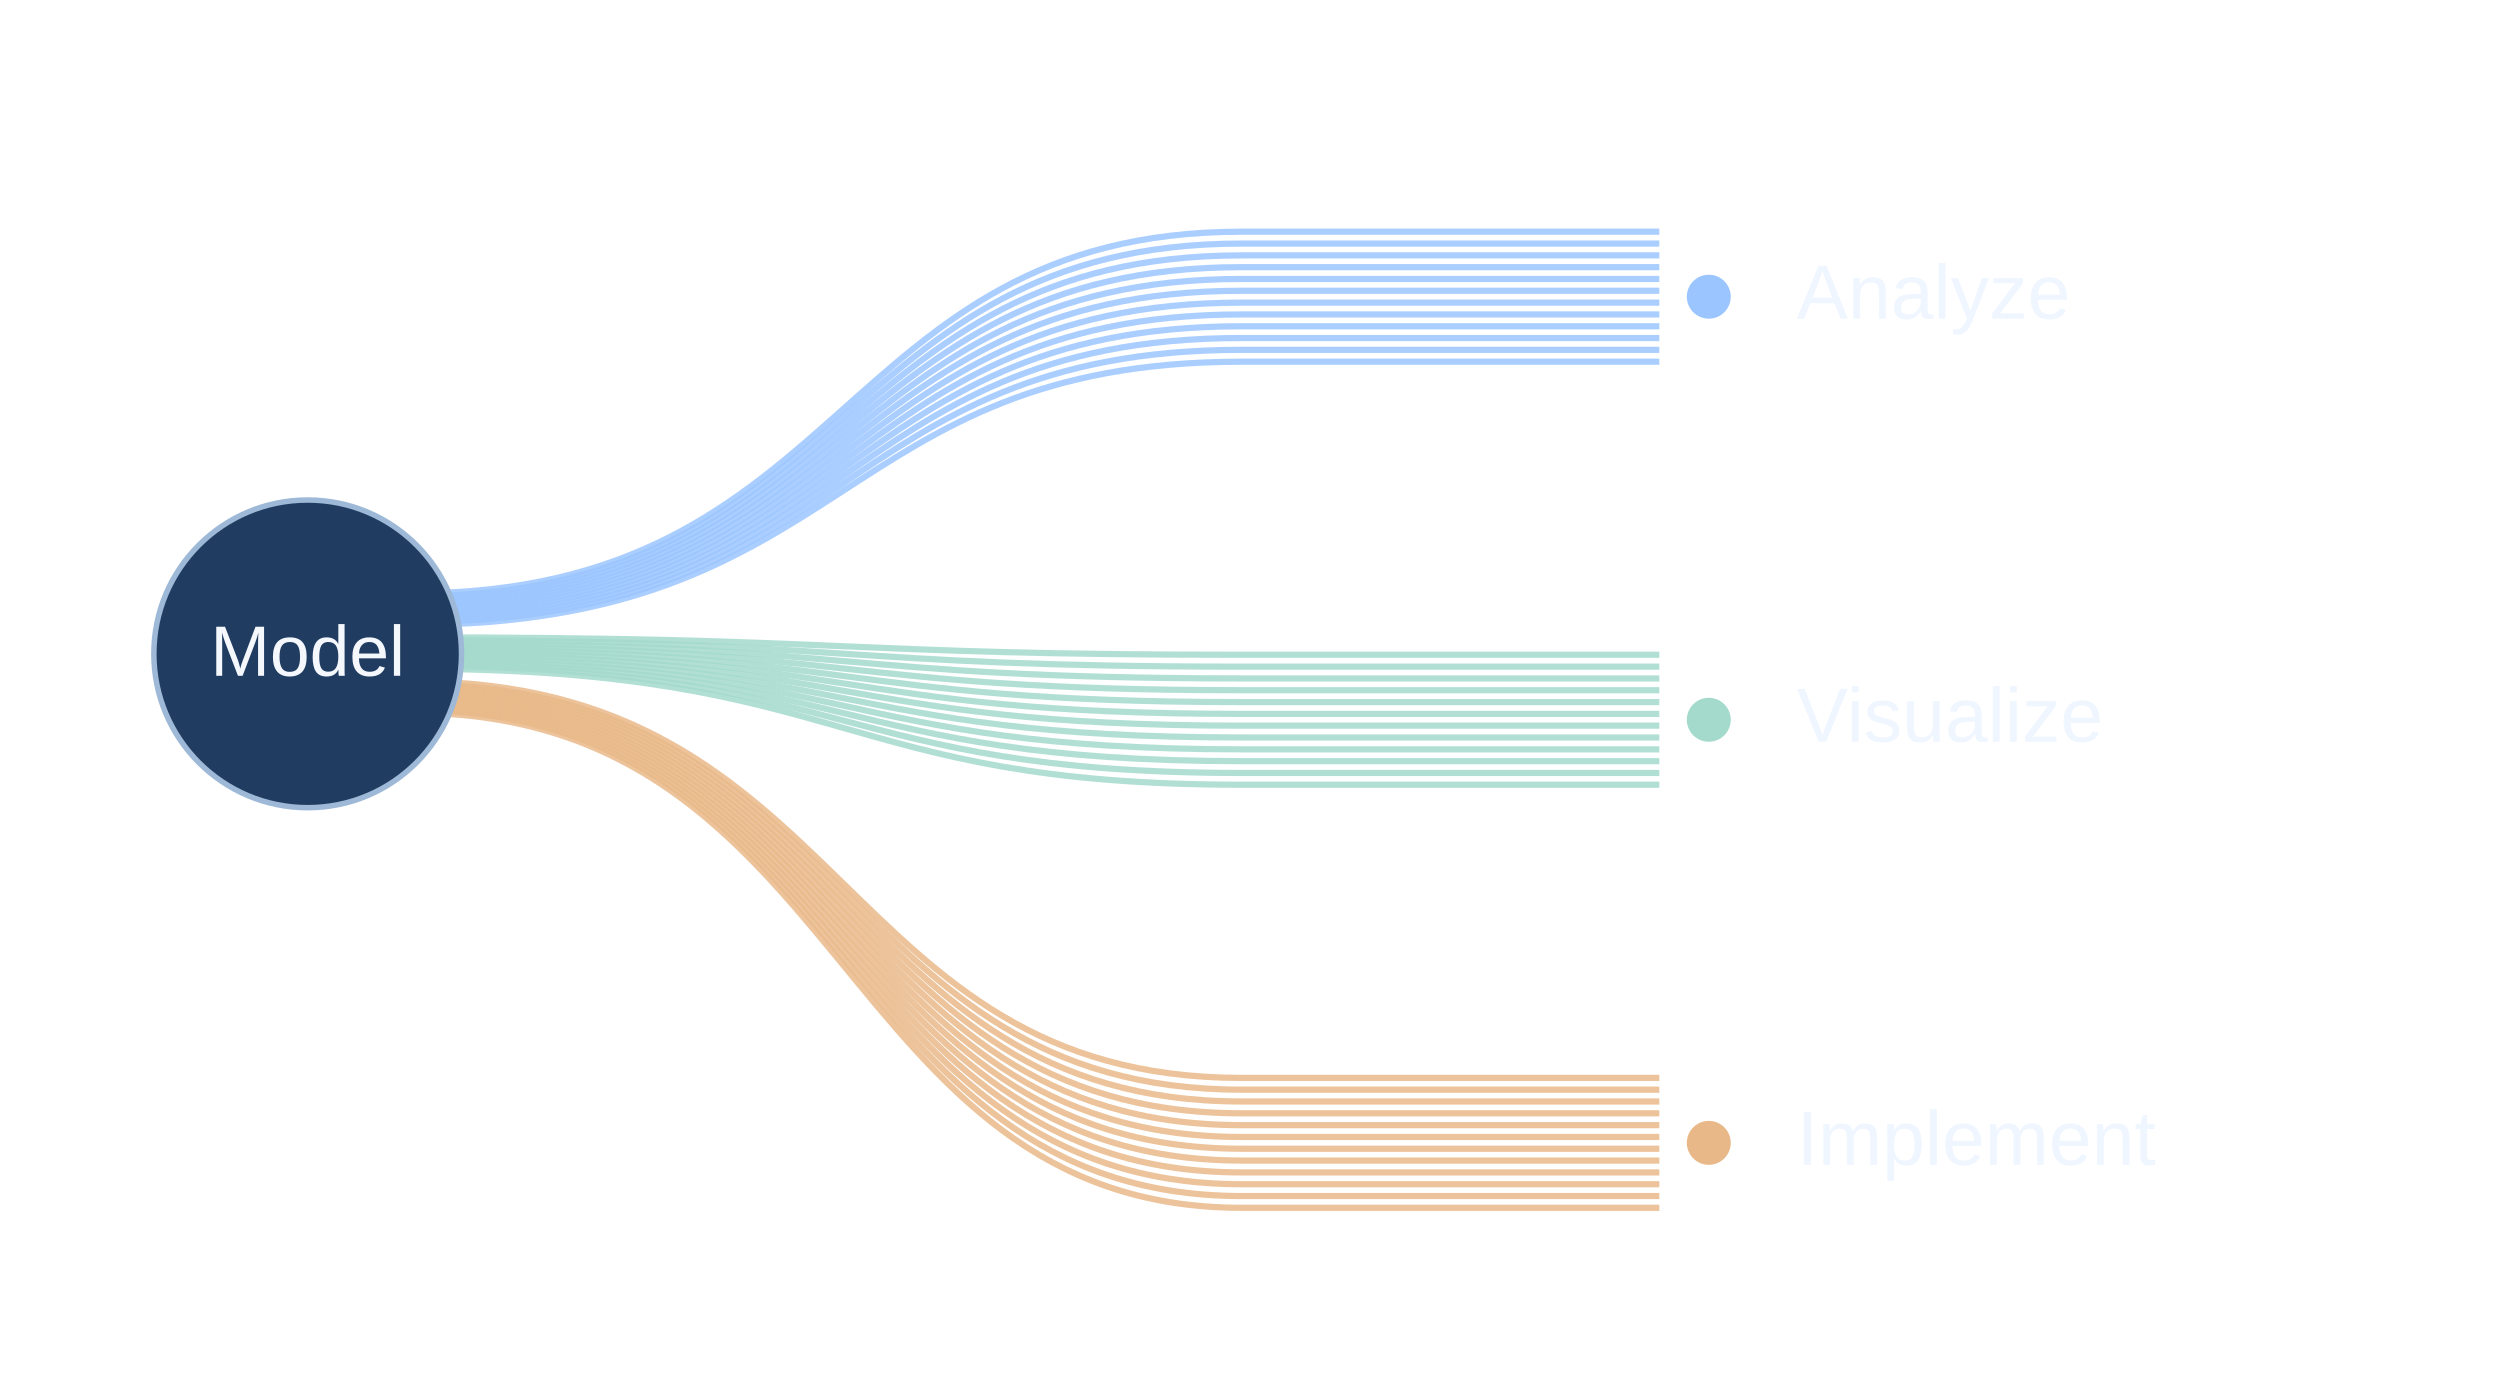
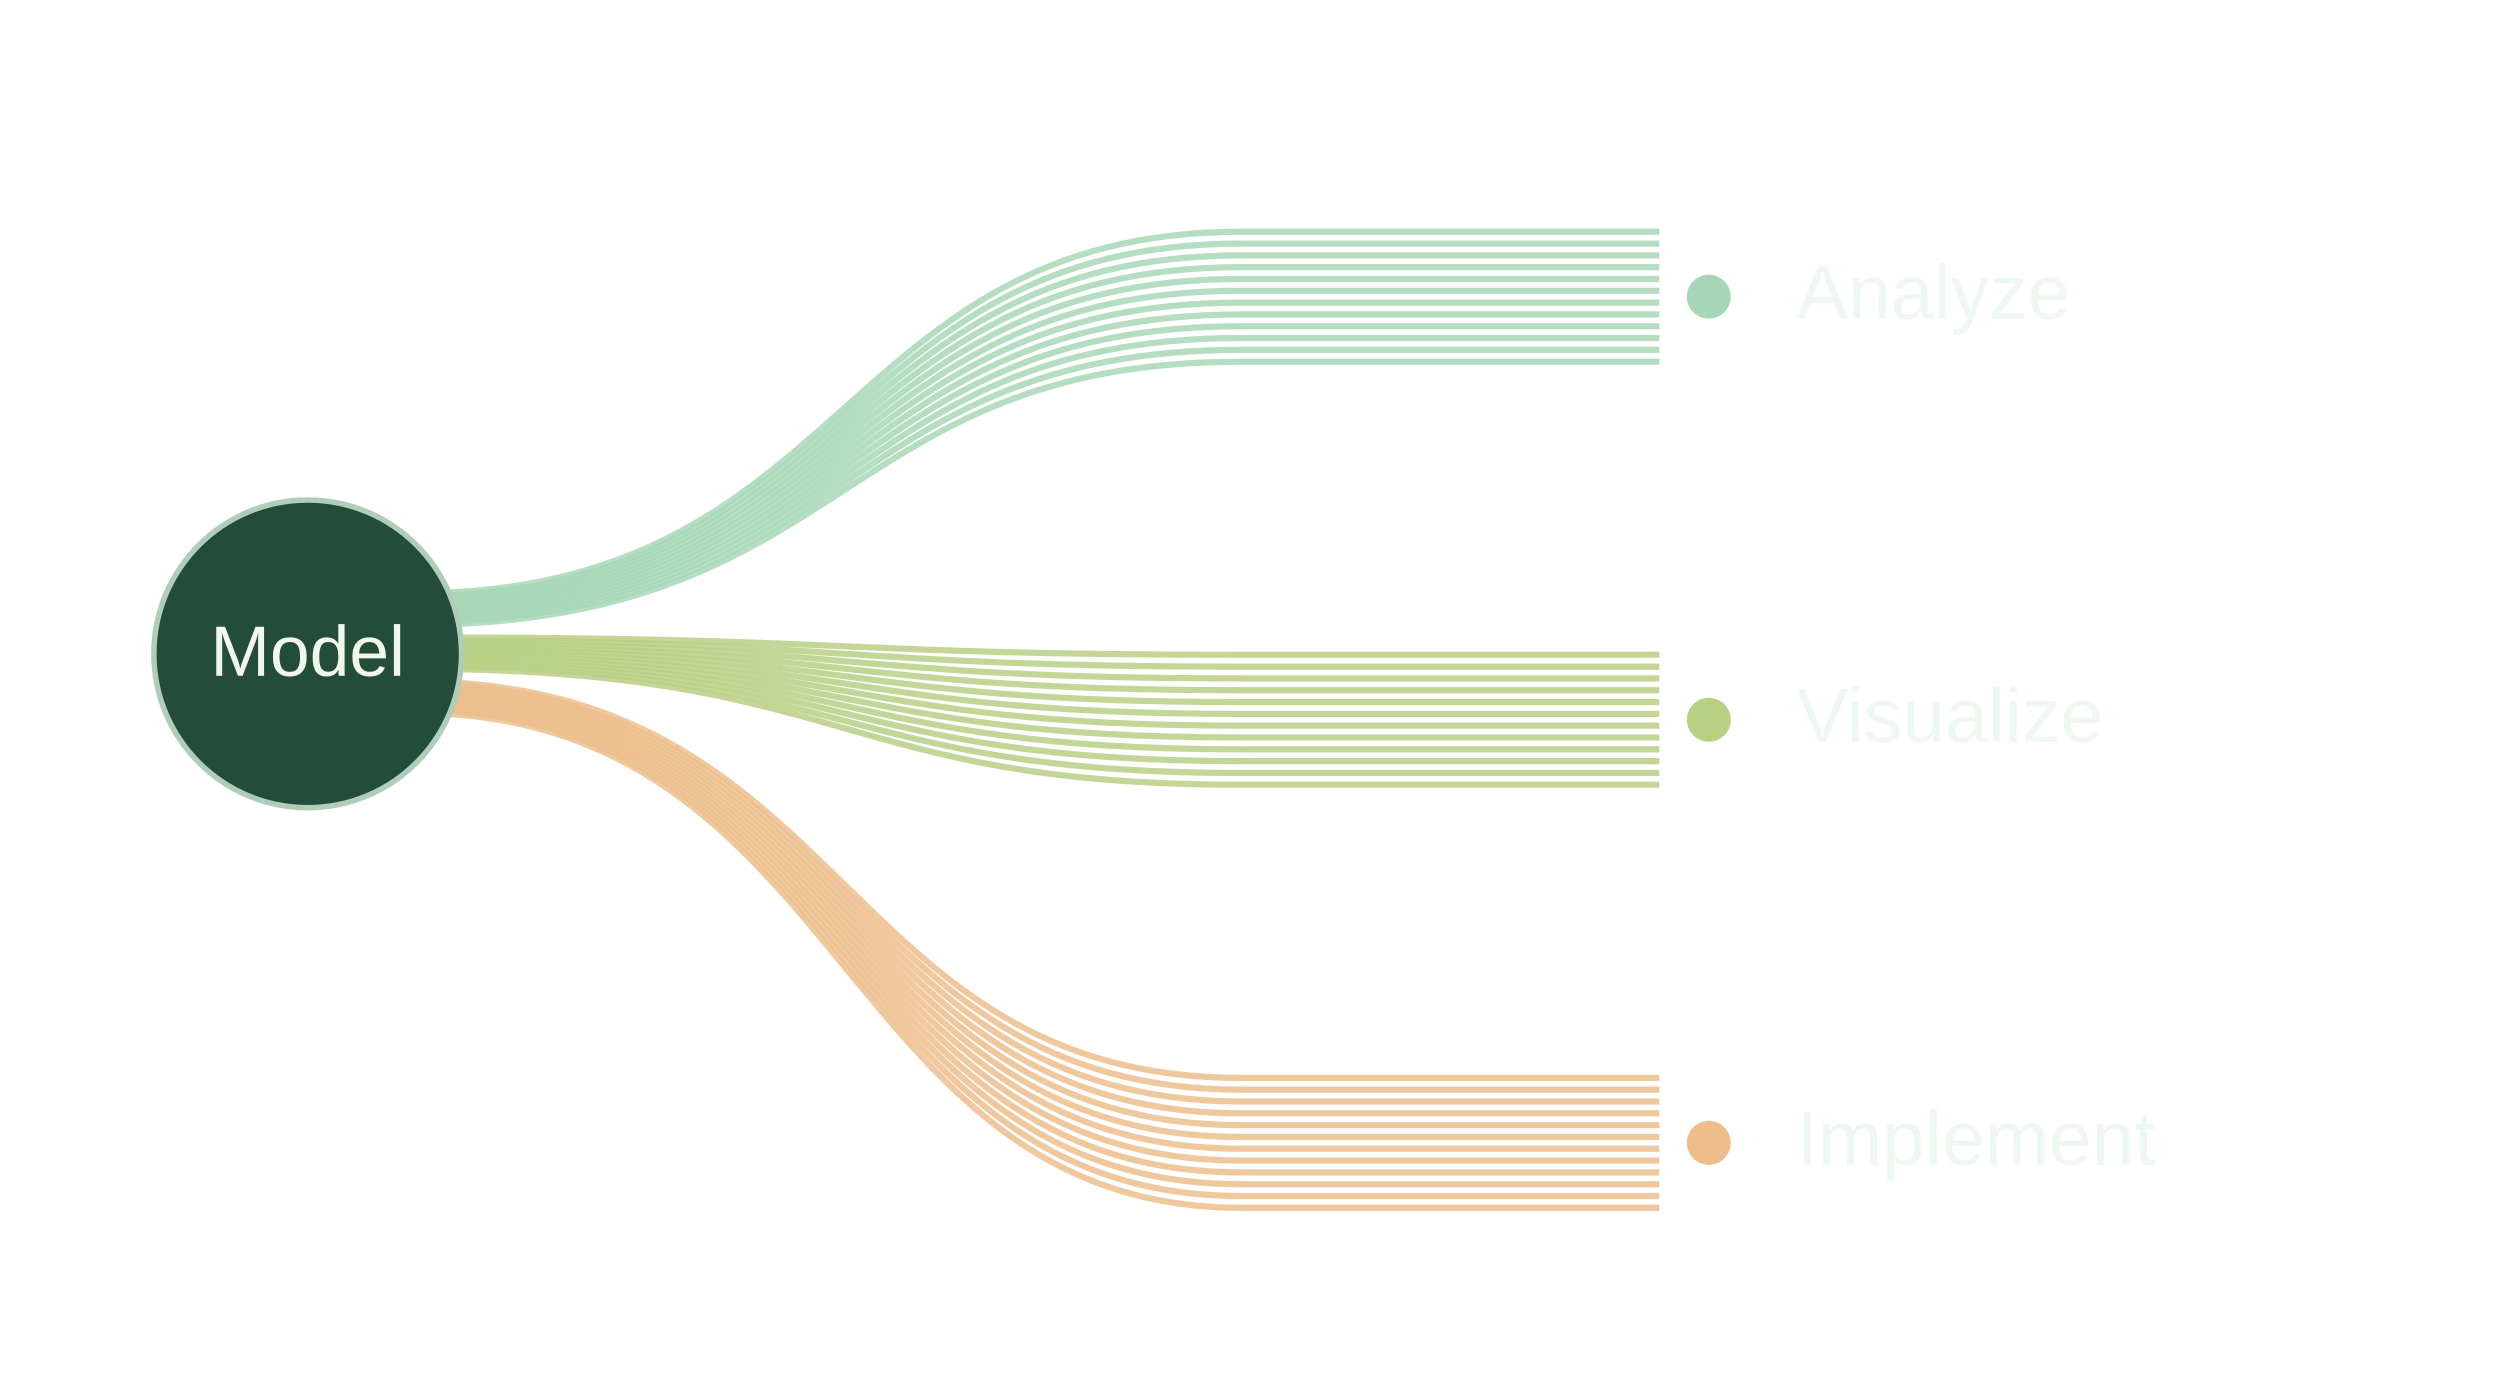
<svg xmlns="http://www.w3.org/2000/svg" viewBox="0 0 455 250" fill="none">
-   <path d="M75 108.00 C155 108.00 152 42.17 226 42.17 H302" stroke="#9bc5ff" stroke-opacity=".84" stroke-width="1.13" />
-   <path d="M75 108.52 C155 108.52 152 44.33 226 44.33 H302" stroke="#9bc5ff" stroke-opacity=".84" stroke-width="1.13" />
-   <path d="M75 109.04 C155 109.04 152 46.48 226 46.48 H302" stroke="#9bc5ff" stroke-opacity=".84" stroke-width="1.13" />
-   <path d="M75 109.56 C155 109.56 152 48.62 226 48.62 H302" stroke="#9bc5ff" stroke-opacity=".84" stroke-width="1.13" />
-   <path d="M75 110.08 C155 110.08 152 50.77 226 50.77 H302" stroke="#9bc5ff" stroke-opacity=".84" stroke-width="1.13" />
-   <path d="M75 110.60 C155 110.60 152 52.92 226 52.92 H302" stroke="#9bc5ff" stroke-opacity=".84" stroke-width="1.13" />
-   <path d="M75 111.12 C155 111.12 152 55.08 226 55.08 H302" stroke="#9bc5ff" stroke-opacity=".84" stroke-width="1.13" />
-   <path d="M75 111.64 C155 111.64 152 57.23 226 57.23 H302" stroke="#9bc5ff" stroke-opacity=".84" stroke-width="1.13" />
-   <path d="M75 112.16 C155 112.16 152 59.38 226 59.38 H302" stroke="#9bc5ff" stroke-opacity=".84" stroke-width="1.13" />
-   <path d="M75 112.68 C155 112.68 152 61.52 226 61.52 H302" stroke="#9bc5ff" stroke-opacity=".84" stroke-width="1.13" />
-   <path d="M75 113.20 C155 113.20 152 63.67 226 63.67 H302" stroke="#9bc5ff" stroke-opacity=".84" stroke-width="1.13" />
-   <path d="M75 113.72 C155 113.72 152 65.83 226 65.83 H302" stroke="#9bc5ff" stroke-opacity=".84" stroke-width="1.13" />
-   <circle cx="311" cy="54" r="4" fill="#9bc5ff" />
-   <text x="327" y="58" fill="#eff6ff" font-size="14" font-family="Arial,sans-serif">Analyze</text>
-   <path d="M75 116.00 C155 116.00 152 119.17 226 119.17 H302" stroke="#a3dacc" stroke-opacity=".84" stroke-width="1.13" />
-   <path d="M75 116.52 C155 116.52 152 121.33 226 121.33 H302" stroke="#a3dacc" stroke-opacity=".84" stroke-width="1.13" />
-   <path d="M75 117.04 C155 117.04 152 123.47 226 123.47 H302" stroke="#a3dacc" stroke-opacity=".84" stroke-width="1.13" />
-   <path d="M75 117.56 C155 117.56 152 125.62 226 125.62 H302" stroke="#a3dacc" stroke-opacity=".84" stroke-width="1.13" />
-   <path d="M75 118.08 C155 118.08 152 127.78 226 127.78 H302" stroke="#a3dacc" stroke-opacity=".84" stroke-width="1.13" />
-   <path d="M75 118.60 C155 118.60 152 129.93 226 129.93 H302" stroke="#a3dacc" stroke-opacity=".84" stroke-width="1.13" />
-   <path d="M75 119.12 C155 119.12 152 132.07 226 132.07 H302" stroke="#a3dacc" stroke-opacity=".84" stroke-width="1.13" />
-   <path d="M75 119.64 C155 119.64 152 134.22 226 134.22 H302" stroke="#a3dacc" stroke-opacity=".84" stroke-width="1.13" />
-   <path d="M75 120.16 C155 120.16 152 136.38 226 136.38 H302" stroke="#a3dacc" stroke-opacity=".84" stroke-width="1.13" />
-   <path d="M75 120.68 C155 120.68 152 138.53 226 138.53 H302" stroke="#a3dacc" stroke-opacity=".84" stroke-width="1.13" />
-   <path d="M75 121.20 C155 121.20 152 140.68 226 140.68 H302" stroke="#a3dacc" stroke-opacity=".84" stroke-width="1.13" />
-   <path d="M75 121.72 C155 121.72 152 142.82 226 142.82 H302" stroke="#a3dacc" stroke-opacity=".84" stroke-width="1.13" />
-   <circle cx="311" cy="131" r="4" fill="#a3dacc" />
-   <text x="327" y="135" fill="#eff6ff" font-size="14" font-family="Arial,sans-serif">Visualize</text>
-   <path d="M75 124.00 C155 124.00 152 196.18 226 196.18 H302" stroke="#e9b888" stroke-opacity=".84" stroke-width="1.13" />
-   <path d="M75 124.52 C155 124.52 152 198.32 226 198.32 H302" stroke="#e9b888" stroke-opacity=".84" stroke-width="1.13" />
-   <path d="M75 125.04 C155 125.04 152 200.47 226 200.47 H302" stroke="#e9b888" stroke-opacity=".84" stroke-width="1.13" />
-   <path d="M75 125.56 C155 125.56 152 202.62 226 202.62 H302" stroke="#e9b888" stroke-opacity=".84" stroke-width="1.13" />
-   <path d="M75 126.08 C155 126.08 152 204.78 226 204.78 H302" stroke="#e9b888" stroke-opacity=".84" stroke-width="1.13" />
-   <path d="M75 126.60 C155 126.60 152 206.93 226 206.93 H302" stroke="#e9b888" stroke-opacity=".84" stroke-width="1.13" />
-   <path d="M75 127.12 C155 127.12 152 209.07 226 209.07 H302" stroke="#e9b888" stroke-opacity=".84" stroke-width="1.13" />
-   <path d="M75 127.64 C155 127.64 152 211.22 226 211.22 H302" stroke="#e9b888" stroke-opacity=".84" stroke-width="1.13" />
-   <path d="M75 128.16 C155 128.16 152 213.38 226 213.38 H302" stroke="#e9b888" stroke-opacity=".84" stroke-width="1.13" />
-   <path d="M75 128.68 C155 128.68 152 215.53 226 215.53 H302" stroke="#e9b888" stroke-opacity=".84" stroke-width="1.13" />
-   <path d="M75 129.20 C155 129.20 152 217.68 226 217.68 H302" stroke="#e9b888" stroke-opacity=".84" stroke-width="1.13" />
-   <path d="M75 129.72 C155 129.72 152 219.82 226 219.82 H302" stroke="#e9b888" stroke-opacity=".84" stroke-width="1.13" />
-   <circle cx="311" cy="208" r="4" fill="#e9b888" />
-   <text x="327" y="212" fill="#eff6ff" font-size="14" font-family="Arial,sans-serif">Implement</text>
-   <circle cx="56" cy="119" r="28" fill="#203c61" stroke="#9db9d7" />
-   <text x="56" y="123" text-anchor="middle" fill="#f4f7fc" font-size="13" font-family="Arial,sans-serif">Model</text>
+   <path d="M75 108.00 C155 108.00 152 42.17 226 42.17 H302" stroke="#a7d7b6" stroke-opacity=".84" stroke-width="1.13" />
+   <path d="M75 108.52 C155 108.52 152 44.33 226 44.33 H302" stroke="#a7d7b6" stroke-opacity=".84" stroke-width="1.13" />
+   <path d="M75 109.04 C155 109.04 152 46.48 226 46.48 H302" stroke="#a7d7b6" stroke-opacity=".84" stroke-width="1.13" />
+   <path d="M75 109.56 C155 109.56 152 48.62 226 48.62 H302" stroke="#a7d7b6" stroke-opacity=".84" stroke-width="1.13" />
+   <path d="M75 110.08 C155 110.08 152 50.77 226 50.77 H302" stroke="#a7d7b6" stroke-opacity=".84" stroke-width="1.13" />
+   <path d="M75 110.60 C155 110.60 152 52.92 226 52.92 H302" stroke="#a7d7b6" stroke-opacity=".84" stroke-width="1.13" />
+   <path d="M75 111.12 C155 111.12 152 55.08 226 55.08 H302" stroke="#a7d7b6" stroke-opacity=".84" stroke-width="1.13" />
+   <path d="M75 111.64 C155 111.64 152 57.23 226 57.23 H302" stroke="#a7d7b6" stroke-opacity=".84" stroke-width="1.13" />
+   <path d="M75 112.16 C155 112.16 152 59.38 226 59.38 H302" stroke="#a7d7b6" stroke-opacity=".84" stroke-width="1.13" />
+   <path d="M75 112.68 C155 112.68 152 61.52 226 61.52 H302" stroke="#a7d7b6" stroke-opacity=".84" stroke-width="1.13" />
+   <path d="M75 113.20 C155 113.20 152 63.67 226 63.67 H302" stroke="#a7d7b6" stroke-opacity=".84" stroke-width="1.13" />
+   <path d="M75 113.72 C155 113.72 152 65.83 226 65.83 H302" stroke="#a7d7b6" stroke-opacity=".84" stroke-width="1.13" />
+   <circle cx="311" cy="54" r="4" fill="#a7d7b6" />
+   <text x="327" y="58" fill="#eef8f0" font-size="14" font-family="Arial,sans-serif">Analyze</text>
+   <path d="M75 116.00 C155 116.00 152 119.17 226 119.17 H302" stroke="#b9cf84" stroke-opacity=".84" stroke-width="1.13" />
+   <path d="M75 116.52 C155 116.52 152 121.33 226 121.33 H302" stroke="#b9cf84" stroke-opacity=".84" stroke-width="1.13" />
+   <path d="M75 117.04 C155 117.04 152 123.47 226 123.47 H302" stroke="#b9cf84" stroke-opacity=".84" stroke-width="1.13" />
+   <path d="M75 117.56 C155 117.56 152 125.62 226 125.62 H302" stroke="#b9cf84" stroke-opacity=".84" stroke-width="1.13" />
+   <path d="M75 118.08 C155 118.08 152 127.78 226 127.78 H302" stroke="#b9cf84" stroke-opacity=".84" stroke-width="1.13" />
+   <path d="M75 118.60 C155 118.60 152 129.93 226 129.93 H302" stroke="#b9cf84" stroke-opacity=".84" stroke-width="1.13" />
+   <path d="M75 119.12 C155 119.12 152 132.07 226 132.07 H302" stroke="#b9cf84" stroke-opacity=".84" stroke-width="1.13" />
+   <path d="M75 119.64 C155 119.64 152 134.22 226 134.22 H302" stroke="#b9cf84" stroke-opacity=".84" stroke-width="1.13" />
+   <path d="M75 120.16 C155 120.16 152 136.38 226 136.38 H302" stroke="#b9cf84" stroke-opacity=".84" stroke-width="1.13" />
+   <path d="M75 120.68 C155 120.68 152 138.53 226 138.53 H302" stroke="#b9cf84" stroke-opacity=".84" stroke-width="1.13" />
+   <path d="M75 121.20 C155 121.20 152 140.68 226 140.68 H302" stroke="#b9cf84" stroke-opacity=".84" stroke-width="1.13" />
+   <path d="M75 121.72 C155 121.72 152 142.82 226 142.82 H302" stroke="#b9cf84" stroke-opacity=".84" stroke-width="1.13" />
+   <circle cx="311" cy="131" r="4" fill="#b9cf84" />
+   <text x="327" y="135" fill="#eef8f0" font-size="14" font-family="Arial,sans-serif">Visualize</text>
+   <path d="M75 124.00 C155 124.00 152 196.18 226 196.18 H302" stroke="#edbe8b" stroke-opacity=".84" stroke-width="1.13" />
+   <path d="M75 124.52 C155 124.52 152 198.32 226 198.32 H302" stroke="#edbe8b" stroke-opacity=".84" stroke-width="1.13" />
+   <path d="M75 125.04 C155 125.04 152 200.47 226 200.47 H302" stroke="#edbe8b" stroke-opacity=".84" stroke-width="1.13" />
+   <path d="M75 125.56 C155 125.56 152 202.62 226 202.62 H302" stroke="#edbe8b" stroke-opacity=".84" stroke-width="1.13" />
+   <path d="M75 126.08 C155 126.08 152 204.78 226 204.78 H302" stroke="#edbe8b" stroke-opacity=".84" stroke-width="1.13" />
+   <path d="M75 126.60 C155 126.60 152 206.93 226 206.93 H302" stroke="#edbe8b" stroke-opacity=".84" stroke-width="1.13" />
+   <path d="M75 127.12 C155 127.12 152 209.07 226 209.07 H302" stroke="#edbe8b" stroke-opacity=".84" stroke-width="1.13" />
+   <path d="M75 127.64 C155 127.64 152 211.22 226 211.22 H302" stroke="#edbe8b" stroke-opacity=".84" stroke-width="1.13" />
+   <path d="M75 128.16 C155 128.16 152 213.38 226 213.38 H302" stroke="#edbe8b" stroke-opacity=".84" stroke-width="1.13" />
+   <path d="M75 128.68 C155 128.68 152 215.53 226 215.53 H302" stroke="#edbe8b" stroke-opacity=".84" stroke-width="1.13" />
+   <path d="M75 129.20 C155 129.20 152 217.68 226 217.68 H302" stroke="#edbe8b" stroke-opacity=".84" stroke-width="1.13" />
+   <path d="M75 129.72 C155 129.72 152 219.82 226 219.82 H302" stroke="#edbe8b" stroke-opacity=".84" stroke-width="1.13" />
+   <circle cx="311" cy="208" r="4" fill="#edbe8b" />
+   <text x="327" y="212" fill="#eef8f0" font-size="14" font-family="Arial,sans-serif">Implement</text>
+   <circle cx="56" cy="119" r="28" fill="#234c3b" stroke="#b0cdb9" />
+   <text x="56" y="123" text-anchor="middle" fill="#f2f7ed" font-size="13" font-family="Arial,sans-serif">Model</text>
</svg>
